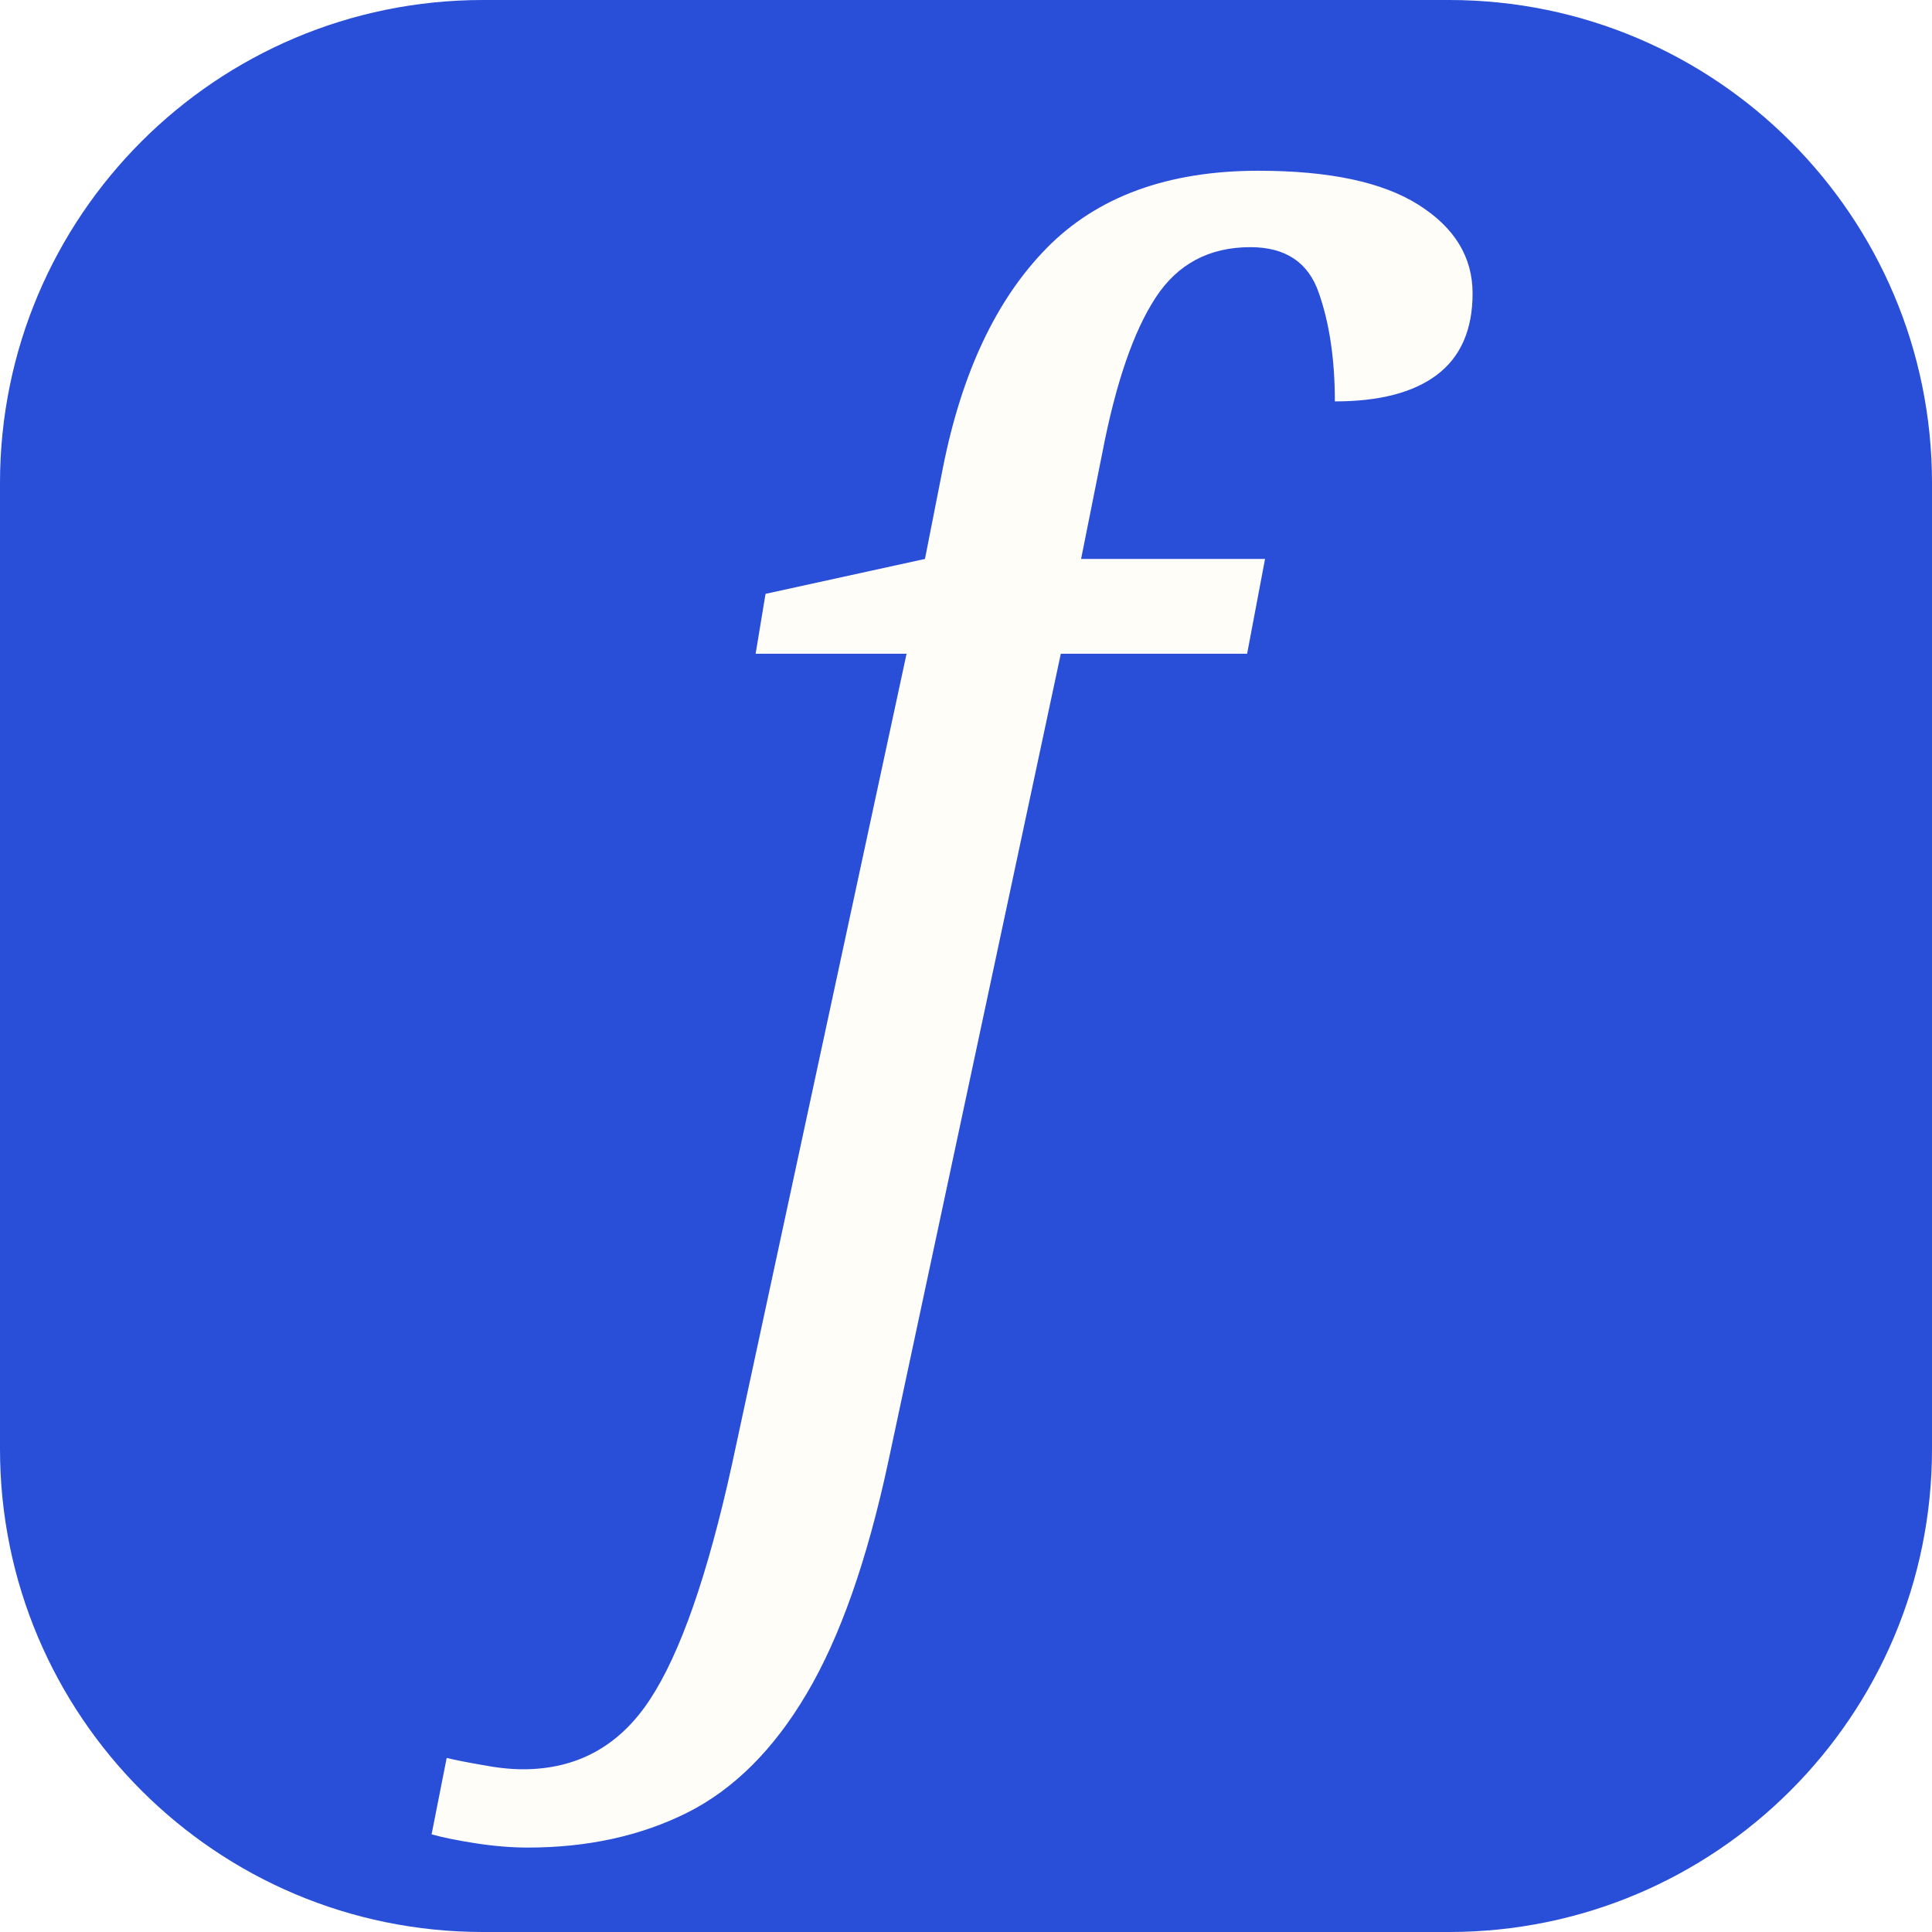
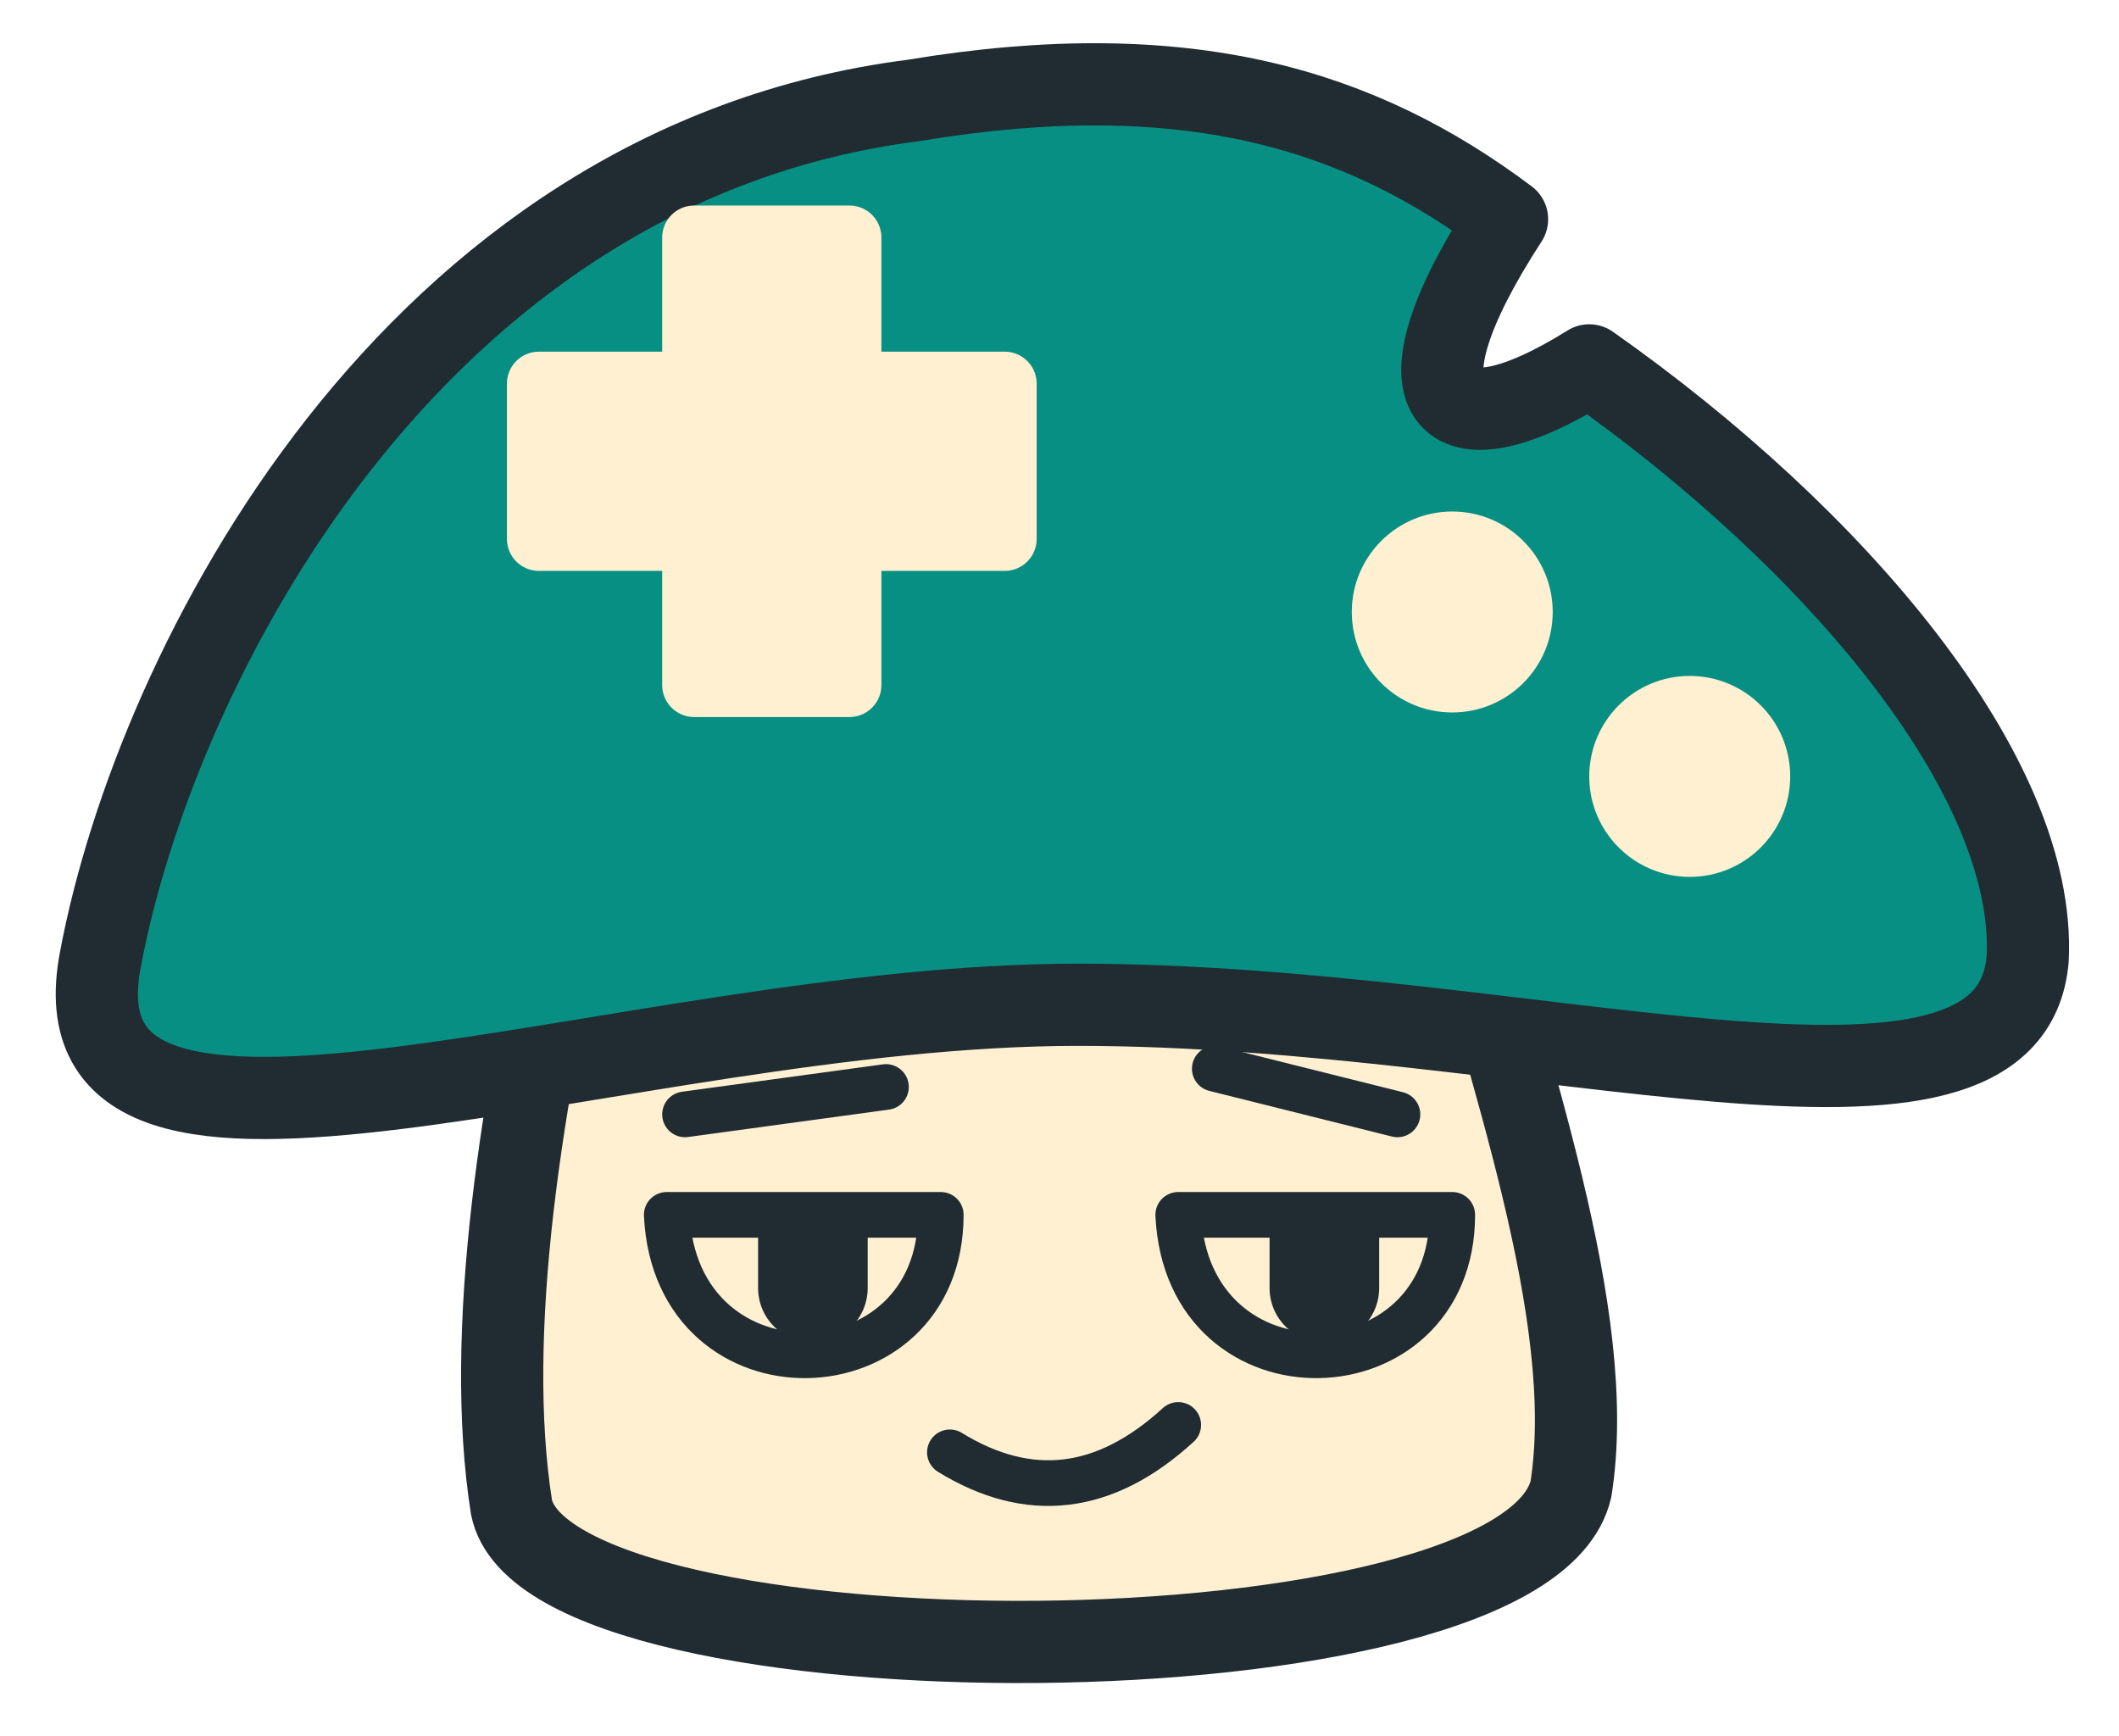
- <svg xmlns="http://www.w3.org/2000/svg" viewBox="0 0 64 64">
-   <rect width="64" height="64" rx="16" fill="#294ed8" />
-   <text x="22" y="48" fill="#fffdf7" font-family="Georgia,serif" font-style="italic" font-size="55">f</text>
+ <svg xmlns="http://www.w3.org/2000/svg" viewBox="12 18 232 190" role="img" aria-label="Fengi mushroom mascot">
+   <path d="M75 113c-6 25-10 51-7 70 4 20 111 20 116-2 3-19-7-46-13-69" fill="#fff0d2" stroke="#202c32" stroke-width="9" stroke-linejoin="round" />
+   <path d="M23 123C29 91 57 36 112 29c30-5 49 1 65 13-13 20-7 26 9 16 27 19 49 45 48 65-2 23-54 5-104 5-50 0-113 26-107-5Z" fill="#078f84" stroke="#202c32" stroke-width="9" stroke-linejoin="round" />
+   <path d="M88 44h17v16h17v17h-17v16H88V77H71V60h17Z" fill="#fff0d2" stroke="#fff0d2" stroke-width="7" stroke-linejoin="round" />
+   <circle cx="171" cy="85" r="11" fill="#fff0d2" />
+   <circle cx="197" cy="103" r="11" fill="#fff0d2" />
+   <path d="M85 151h30c0 20-29 21-30 0Zm56 0h30c0 20-29 21-30 0Z" fill="#fff0d2" stroke="#202c32" stroke-width="5" stroke-linejoin="round" />
+   <path d="M95 152h12v7a6 6 0 0 1-12 0Zm56 0h12v7a6 6 0 0 1-12 0Z" fill="#202c32" />
+   <path d="m87 140 22-3m36-2 20 5m-49 37q13 8 25-3" fill="none" stroke="#202c32" stroke-width="5" stroke-linecap="round" />
</svg>
